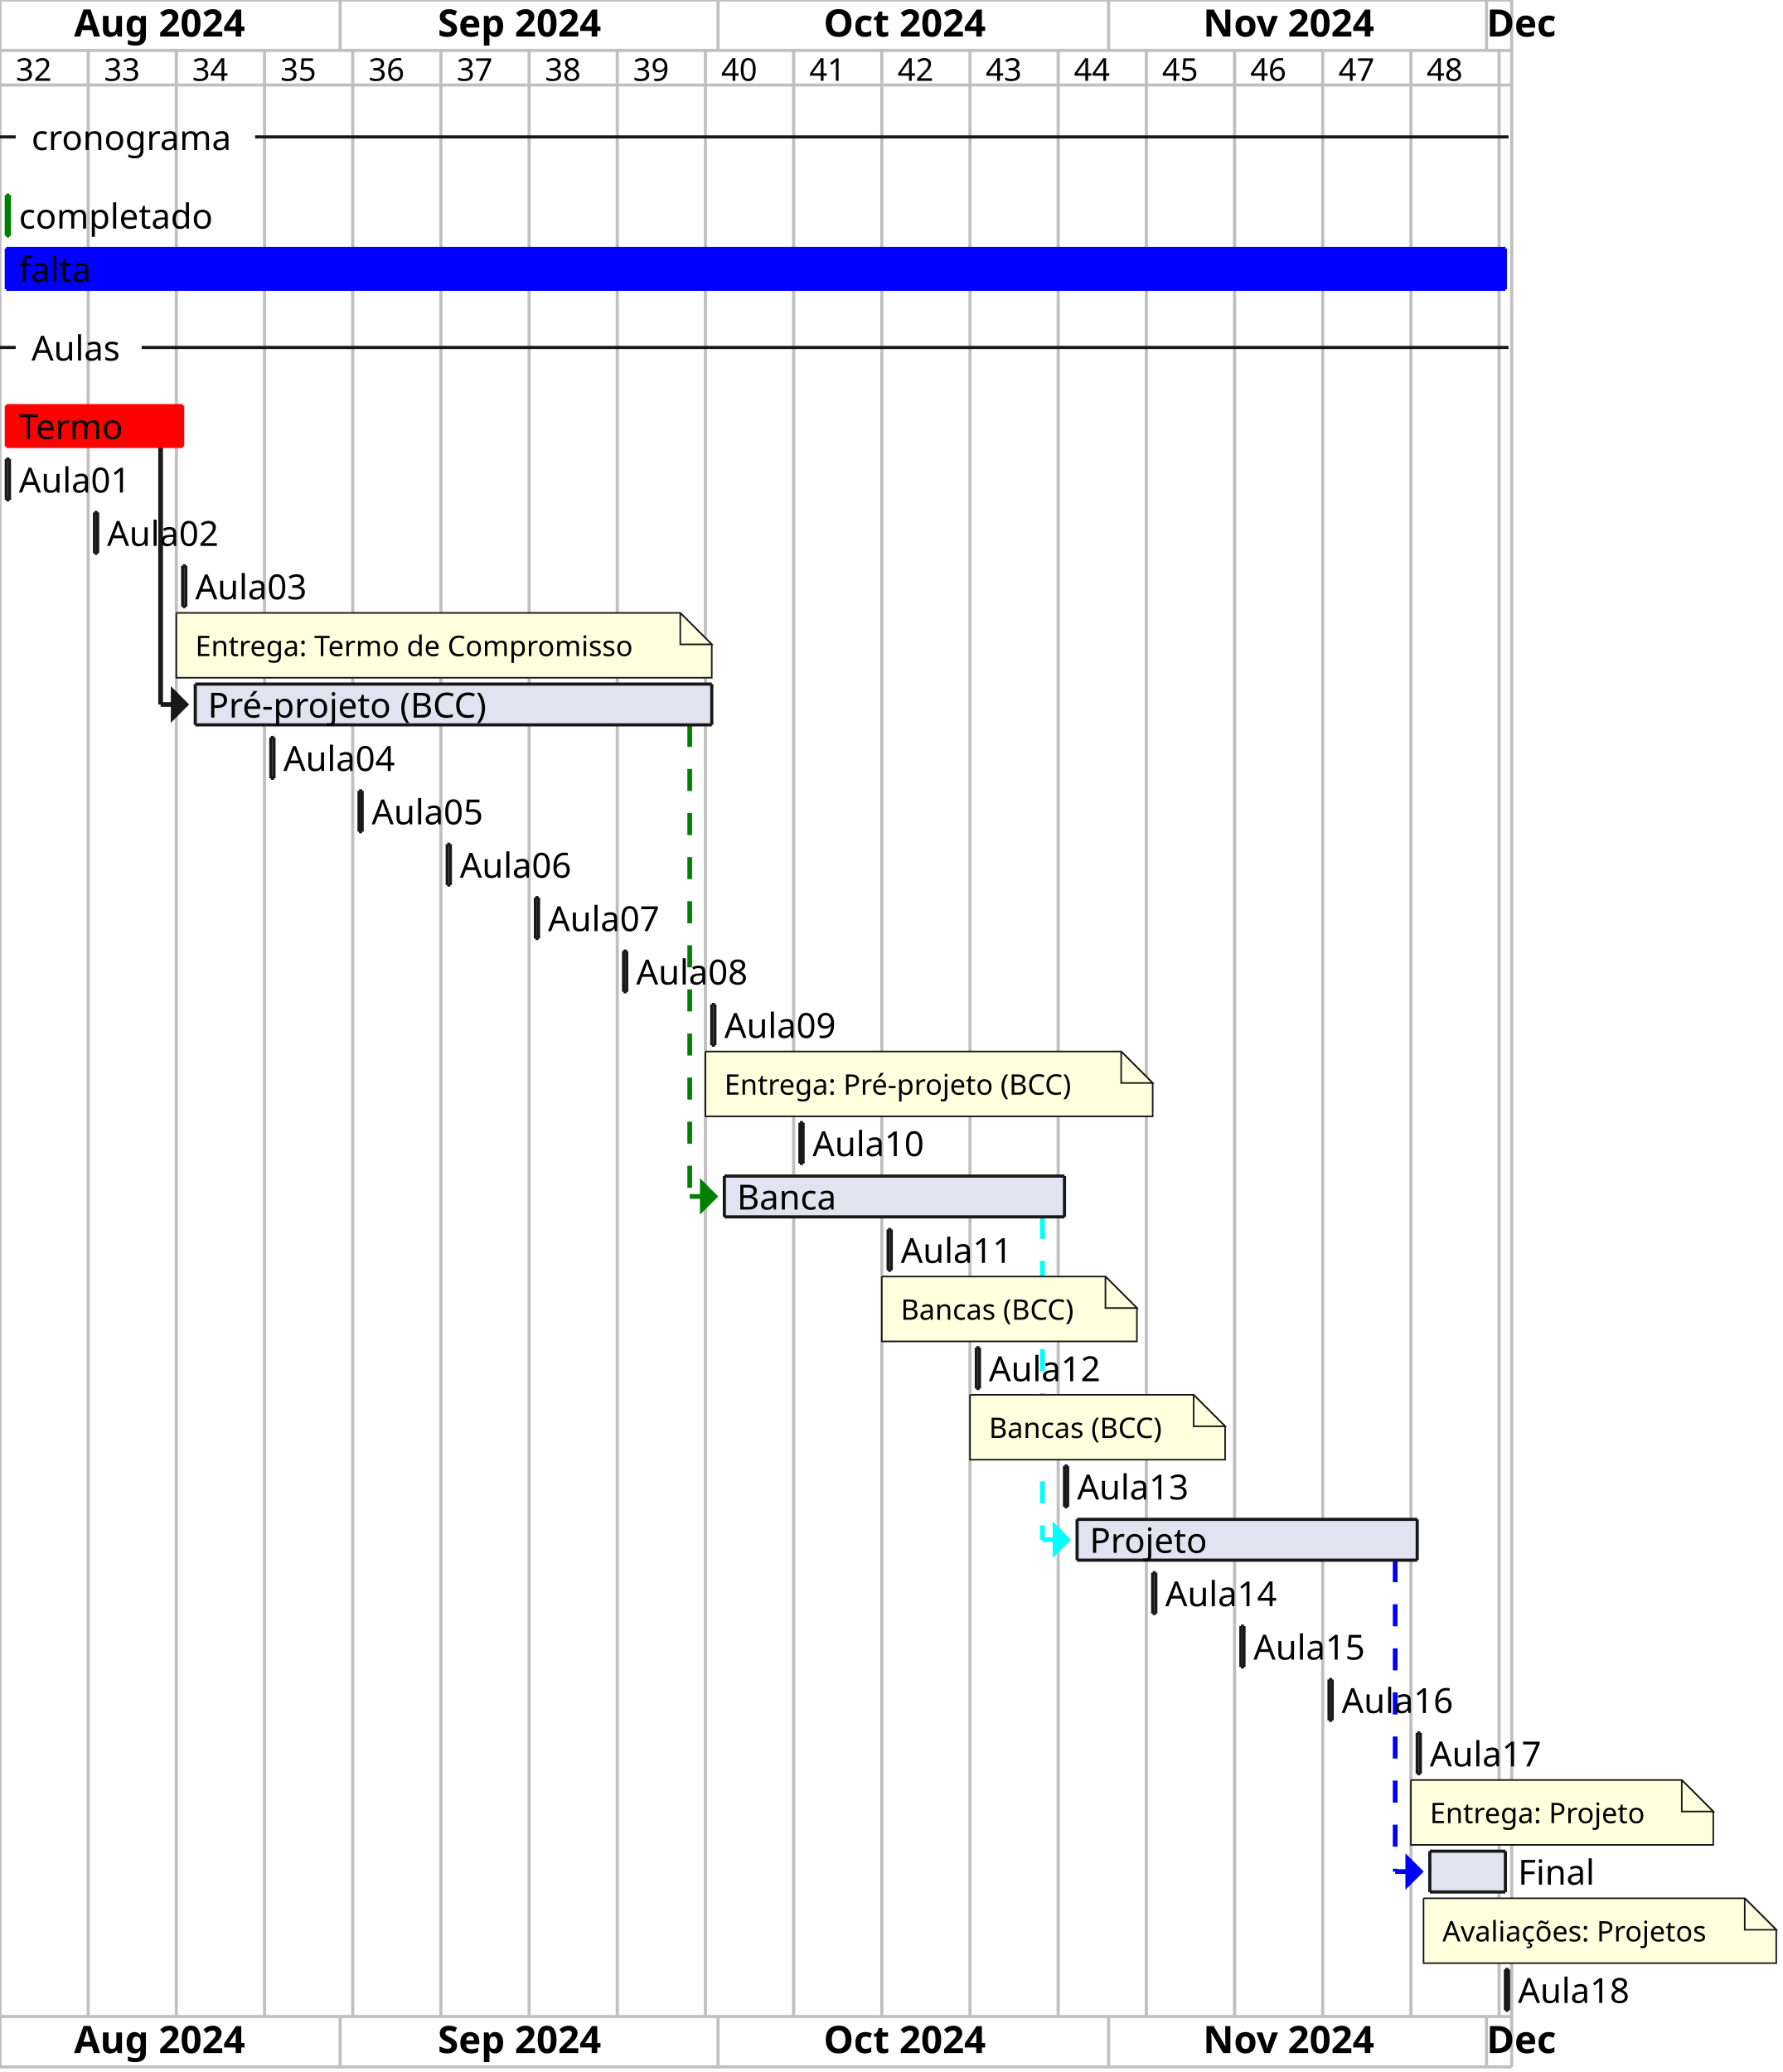
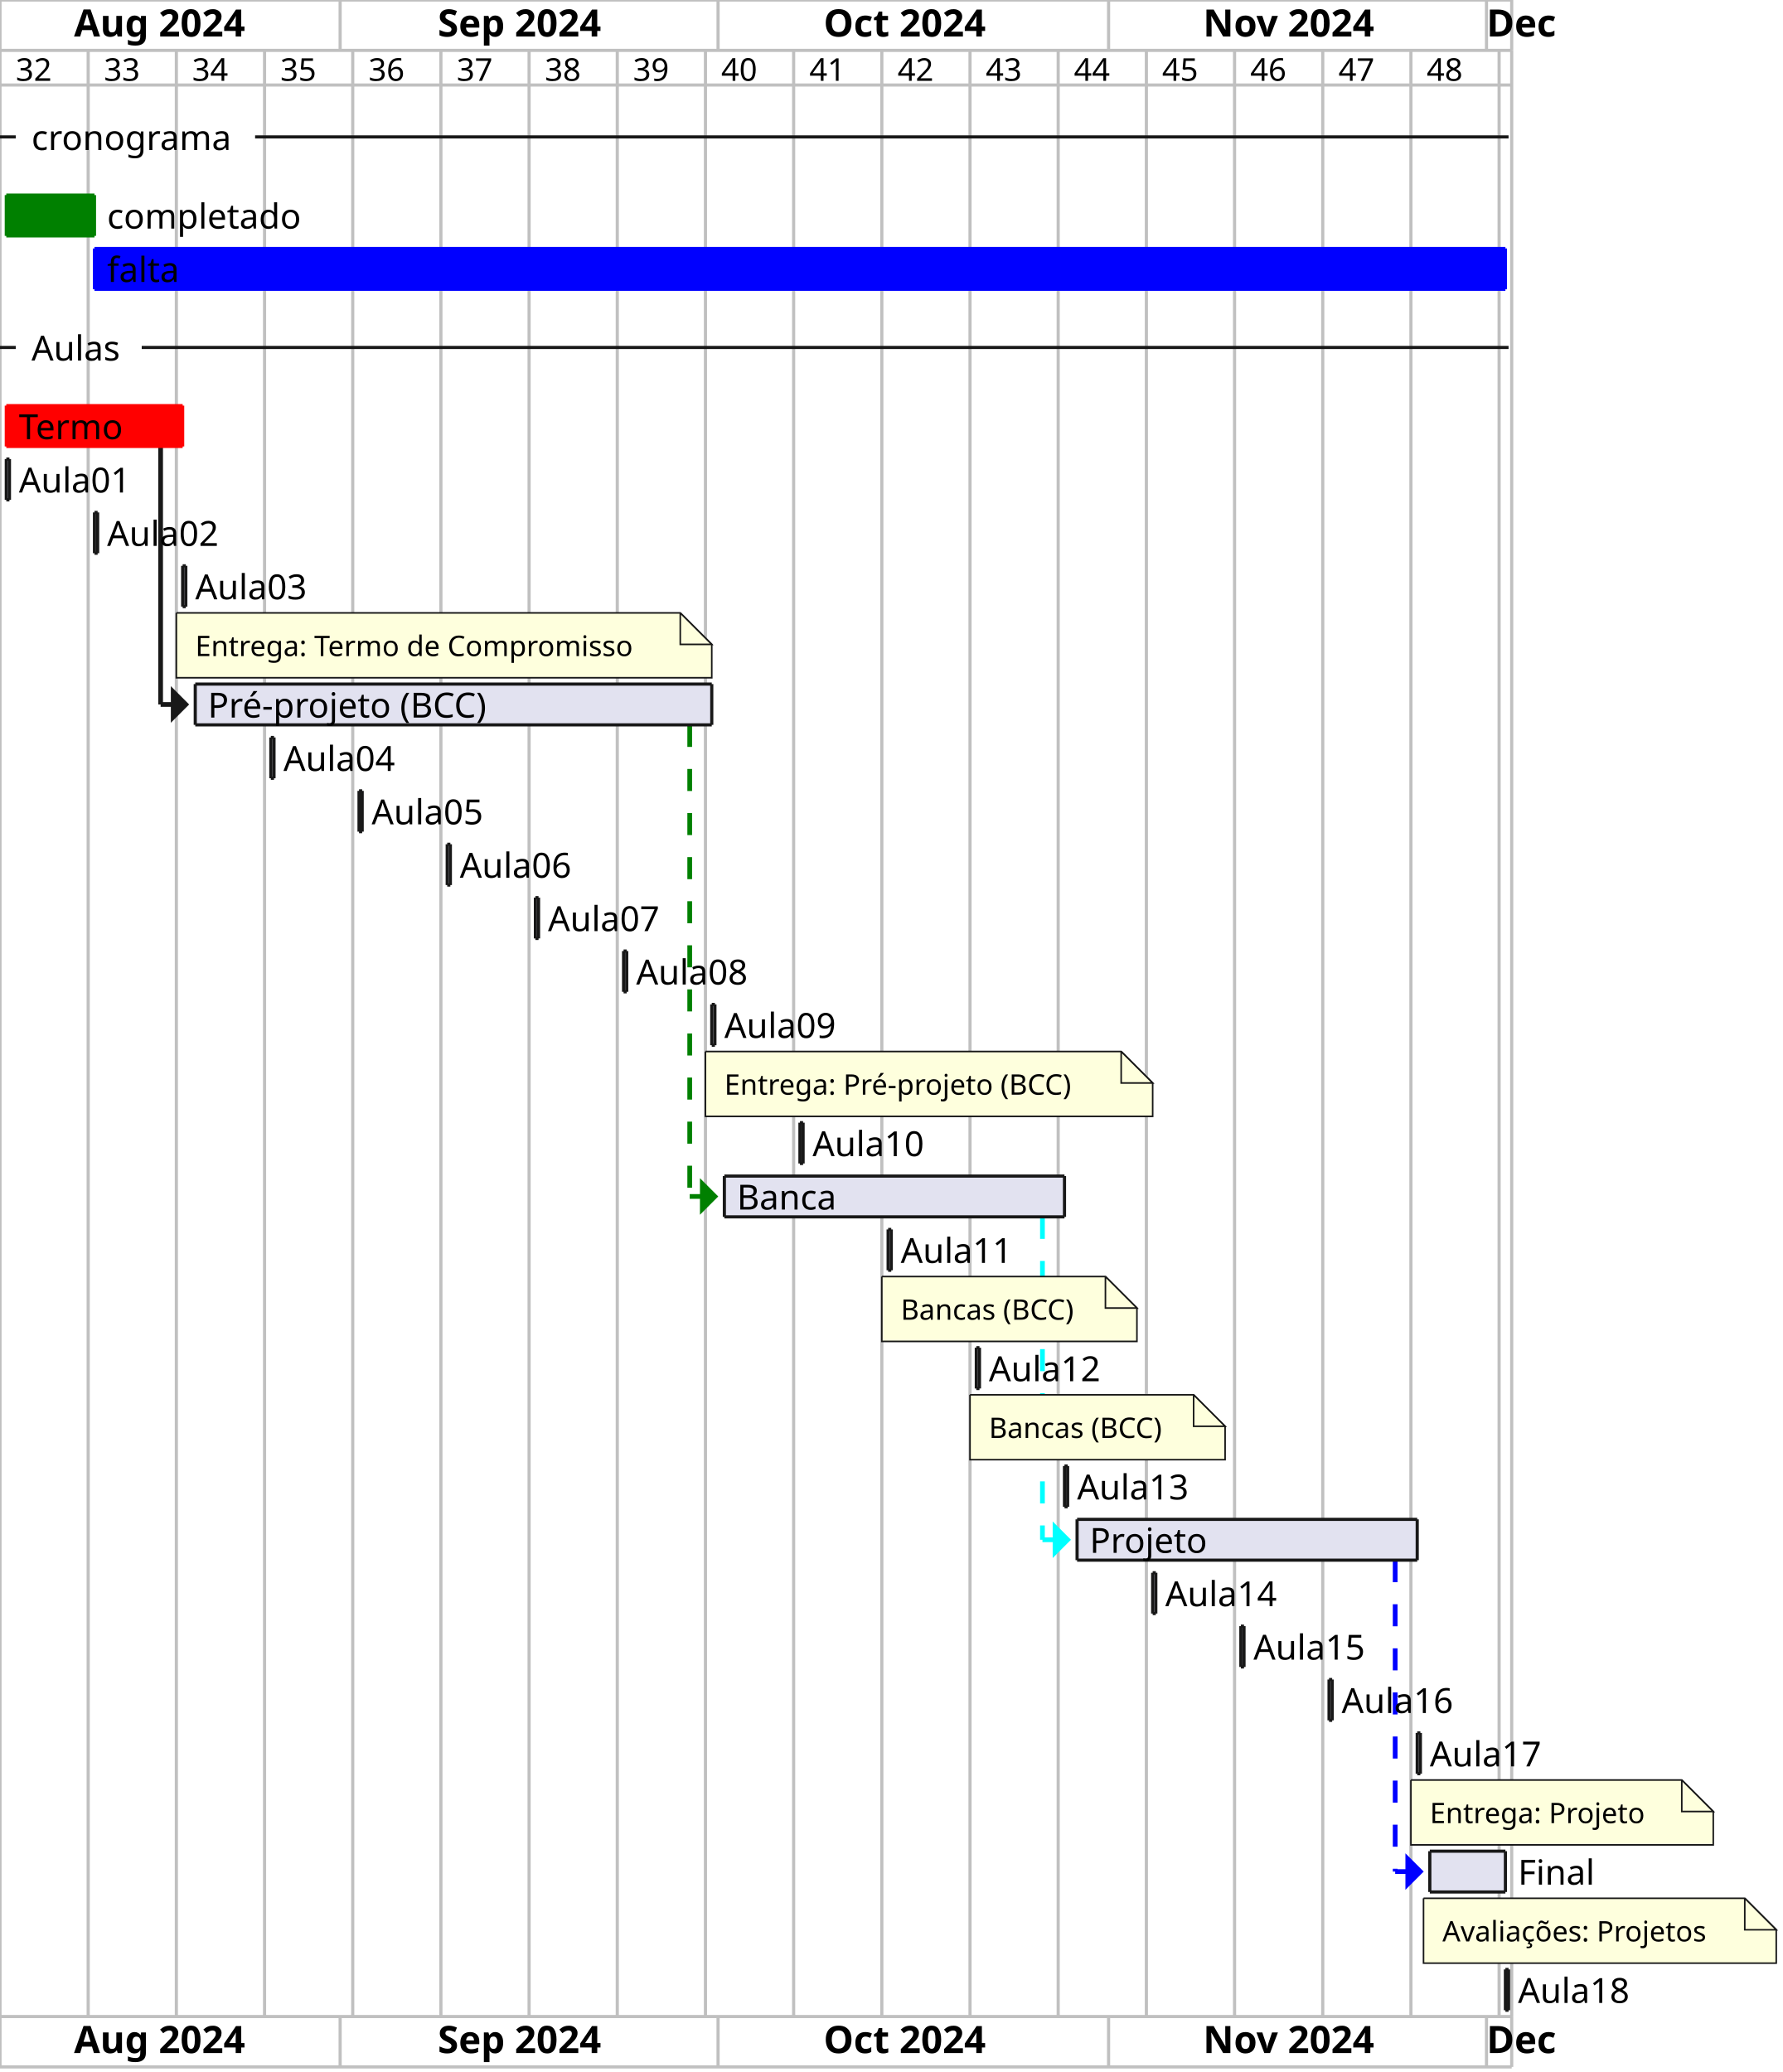
<svg xmlns="http://www.w3.org/2000/svg" contentStyleType="text/css" height="658px" preserveAspectRatio="none" style="width:566px;height:658px;background:#FFFFFF;" version="1.1" viewBox="0 0 566 658" width="566px" zoomAndPan="magnify">
  <defs />
  <g>
    <text fill="#000000" font-family="sans-serif" font-size="10" lengthAdjust="spacing" textLength="12" x="5" y="25.668">32</text>
    <text fill="#000000" font-family="sans-serif" font-size="10" lengthAdjust="spacing" textLength="12" x="33" y="25.668">33</text>
    <text fill="#000000" font-family="sans-serif" font-size="10" lengthAdjust="spacing" textLength="12" x="61" y="25.668">34</text>
    <text fill="#000000" font-family="sans-serif" font-size="10" lengthAdjust="spacing" textLength="12" x="89" y="25.668">35</text>
    <text fill="#000000" font-family="sans-serif" font-size="10" lengthAdjust="spacing" textLength="12" x="117" y="25.668">36</text>
    <text fill="#000000" font-family="sans-serif" font-size="10" lengthAdjust="spacing" textLength="12" x="145" y="25.668">37</text>
    <text fill="#000000" font-family="sans-serif" font-size="10" lengthAdjust="spacing" textLength="12" x="173" y="25.668">38</text>
    <text fill="#000000" font-family="sans-serif" font-size="10" lengthAdjust="spacing" textLength="12" x="201" y="25.668">39</text>
    <text fill="#000000" font-family="sans-serif" font-size="10" lengthAdjust="spacing" textLength="12" x="229" y="25.668">40</text>
    <text fill="#000000" font-family="sans-serif" font-size="10" lengthAdjust="spacing" textLength="12" x="257" y="25.668">41</text>
    <text fill="#000000" font-family="sans-serif" font-size="10" lengthAdjust="spacing" textLength="12" x="285" y="25.668">42</text>
    <text fill="#000000" font-family="sans-serif" font-size="10" lengthAdjust="spacing" textLength="12" x="313" y="25.668">43</text>
    <text fill="#000000" font-family="sans-serif" font-size="10" lengthAdjust="spacing" textLength="12" x="341" y="25.668">44</text>
    <text fill="#000000" font-family="sans-serif" font-size="10" lengthAdjust="spacing" textLength="12" x="369" y="25.668">45</text>
    <text fill="#000000" font-family="sans-serif" font-size="10" lengthAdjust="spacing" textLength="12" x="397" y="25.668">46</text>
    <text fill="#000000" font-family="sans-serif" font-size="10" lengthAdjust="spacing" textLength="12" x="425" y="25.668">47</text>
    <text fill="#000000" font-family="sans-serif" font-size="10" lengthAdjust="spacing" textLength="12" x="453" y="25.668">48</text>
    <line style="stroke:#C0C0C0;stroke-width:1.0;" x1="0" x2="0" y1="16" y2="640.385" />
    <line style="stroke:#C0C0C0;stroke-width:1.0;" x1="28" x2="28" y1="16" y2="640.385" />
    <line style="stroke:#C0C0C0;stroke-width:1.0;" x1="56" x2="56" y1="16" y2="640.385" />
    <line style="stroke:#C0C0C0;stroke-width:1.0;" x1="84" x2="84" y1="16" y2="640.385" />
    <line style="stroke:#C0C0C0;stroke-width:1.0;" x1="112" x2="112" y1="16" y2="640.385" />
    <line style="stroke:#C0C0C0;stroke-width:1.0;" x1="140" x2="140" y1="16" y2="640.385" />
    <line style="stroke:#C0C0C0;stroke-width:1.0;" x1="168" x2="168" y1="16" y2="640.385" />
    <line style="stroke:#C0C0C0;stroke-width:1.0;" x1="196" x2="196" y1="16" y2="640.385" />
    <line style="stroke:#C0C0C0;stroke-width:1.0;" x1="224" x2="224" y1="16" y2="640.385" />
    <line style="stroke:#C0C0C0;stroke-width:1.0;" x1="252" x2="252" y1="16" y2="640.385" />
    <line style="stroke:#C0C0C0;stroke-width:1.0;" x1="280" x2="280" y1="16" y2="640.385" />
    <line style="stroke:#C0C0C0;stroke-width:1.0;" x1="308" x2="308" y1="16" y2="640.385" />
    <line style="stroke:#C0C0C0;stroke-width:1.0;" x1="336" x2="336" y1="16" y2="640.385" />
    <line style="stroke:#C0C0C0;stroke-width:1.0;" x1="364" x2="364" y1="16" y2="640.385" />
    <line style="stroke:#C0C0C0;stroke-width:1.0;" x1="392" x2="392" y1="16" y2="640.385" />
    <line style="stroke:#C0C0C0;stroke-width:1.0;" x1="420" x2="420" y1="16" y2="640.385" />
    <line style="stroke:#C0C0C0;stroke-width:1.0;" x1="448" x2="448" y1="16" y2="640.385" />
    <line style="stroke:#C0C0C0;stroke-width:1.0;" x1="476" x2="476" y1="16" y2="640.385" />
    <line style="stroke:#C0C0C0;stroke-width:1.0;" x1="480" x2="480" y1="16" y2="640.385" />
    <line style="stroke:#C0C0C0;stroke-width:1.0;" x1="0" x2="0" y1="0" y2="16" />
    <line style="stroke:#C0C0C0;stroke-width:1.0;" x1="108" x2="108" y1="0" y2="16" />
    <text fill="#000000" font-family="sans-serif" font-size="12" font-weight="bold" lengthAdjust="spacing" textLength="61" x="23.5" y="11.602">Aug 2024</text>
    <line style="stroke:#C0C0C0;stroke-width:1.0;" x1="228" x2="228" y1="0" y2="16" />
    <text fill="#000000" font-family="sans-serif" font-size="12" font-weight="bold" lengthAdjust="spacing" textLength="58" x="139" y="11.602">Sep 2024</text>
    <line style="stroke:#C0C0C0;stroke-width:1.0;" x1="352" x2="352" y1="0" y2="16" />
    <text fill="#000000" font-family="sans-serif" font-size="12" font-weight="bold" lengthAdjust="spacing" textLength="57" x="261.5" y="11.602">Oct 2024</text>
    <line style="stroke:#C0C0C0;stroke-width:1.0;" x1="472" x2="472" y1="0" y2="16" />
    <text fill="#000000" font-family="sans-serif" font-size="12" font-weight="bold" lengthAdjust="spacing" textLength="60" x="382" y="11.602">Nov 2024</text>
    <line style="stroke:#C0C0C0;stroke-width:1.0;" x1="480" x2="480" y1="0" y2="16" />
    <text fill="#000000" font-family="sans-serif" font-size="12" font-weight="bold" lengthAdjust="spacing" textLength="23" x="472" y="11.602">Dec</text>
    <line style="stroke:#C0C0C0;stroke-width:1.0;" x1="0" x2="480" y1="0" y2="0" />
    <line style="stroke:#C0C0C0;stroke-width:1.0;" x1="0" x2="480" y1="16" y2="16" />
    <line style="stroke:#C0C0C0;stroke-width:1.0;" x1="0" x2="480" y1="27" y2="27" />
    <line style="stroke:#181818;stroke-width:1.5;" x1="51" x2="51" y1="141.775" y2="223.718" />
    <line style="stroke:#181818;stroke-width:1.5;" x1="51" x2="59" y1="223.718" y2="223.718" />
    <polygon fill="#181818" points="55,219.718,55,223.718,55,227.718,59,223.718" style="stroke:#181818;stroke-width:1.5;" />
    <line style="stroke:#008000;stroke-width:1.5;stroke-dasharray:7.0,7.0;" x1="219" x2="219" y1="230.195" y2="379.958" />
    <line style="stroke:#008000;stroke-width:1.5;stroke-dasharray:7.0,7.0;" x1="219" x2="227" y1="379.958" y2="379.958" />
    <polygon fill="#008000" points="223,375.958,223,379.958,223,383.958,227,379.958" style="stroke:#008000;stroke-width:1.5;" />
    <line style="stroke:#00FFFF;stroke-width:1.5;stroke-dasharray:7.0,7.0;" x1="331" x2="331" y1="386.435" y2="488.978" />
    <line style="stroke:#00FFFF;stroke-width:1.5;stroke-dasharray:7.0,7.0;" x1="331" x2="339" y1="488.978" y2="488.978" />
    <polygon fill="#00FFFF" points="335,484.978,335,488.978,335,492.978,339,488.978" style="stroke:#00FFFF;stroke-width:1.5;" />
    <line style="stroke:#0000FF;stroke-width:1.5;stroke-dasharray:7.0,7.0;" x1="443" x2="443" y1="495.455" y2="594.352" />
    <line style="stroke:#0000FF;stroke-width:1.5;stroke-dasharray:7.0,7.0;" x1="443" x2="451" y1="594.352" y2="594.352" />
    <polygon fill="#0000FF" points="447,590.352,447,594.352,447,598.352,451,594.352" style="stroke:#0000FF;stroke-width:1.5;" />
    <line style="stroke:#181818;stroke-width:1.0;" x1="0" x2="5" y1="43.477" y2="43.477" />
    <line style="stroke:#181818;stroke-width:1.0;" x1="81" x2="479" y1="43.477" y2="43.477" />
-     <rect fill="#008000" height="12.955" style="stroke:none;stroke-width:1.0;" width="1" x="2" y="61.955" />
-     <line style="stroke:#008000;stroke-width:1.0;" x1="2" x2="3" y1="61.955" y2="61.955" />
-     <line style="stroke:#008000;stroke-width:1.0;" x1="2" x2="3" y1="74.91" y2="74.91" />
+     <rect fill="#008000" height="12.955" style="stroke:none;stroke-width:1.0;" width="28" x="2" y="61.955" />
+     <line style="stroke:#008000;stroke-width:1.0;" x1="2" x2="30" y1="61.955" y2="61.955" />
+     <line style="stroke:#008000;stroke-width:1.0;" x1="2" x2="30" y1="74.91" y2="74.91" />
    <line style="stroke:#008000;stroke-width:1.0;" x1="2" x2="2" y1="61.955" y2="74.91" />
-     <line style="stroke:#008000;stroke-width:1.0;" x1="3" x2="3" y1="61.955" y2="74.91" />
-     <rect fill="#0000FF" height="12.955" style="stroke:none;stroke-width:1.0;" width="476" x="2" y="78.91" />
-     <line style="stroke:#0000FF;stroke-width:1.0;" x1="2" x2="478" y1="78.91" y2="78.91" />
-     <line style="stroke:#0000FF;stroke-width:1.0;" x1="2" x2="478" y1="91.865" y2="91.865" />
-     <line style="stroke:#0000FF;stroke-width:1.0;" x1="2" x2="2" y1="78.91" y2="91.865" />
+     <line style="stroke:#008000;stroke-width:1.0;" x1="30" x2="30" y1="61.955" y2="74.91" />
+     <rect fill="#0000FF" height="12.955" style="stroke:none;stroke-width:1.0;" width="448" x="30" y="78.91" />
+     <line style="stroke:#0000FF;stroke-width:1.0;" x1="30" x2="478" y1="78.91" y2="78.91" />
+     <line style="stroke:#0000FF;stroke-width:1.0;" x1="30" x2="478" y1="91.865" y2="91.865" />
+     <line style="stroke:#0000FF;stroke-width:1.0;" x1="30" x2="30" y1="78.91" y2="91.865" />
    <line style="stroke:#0000FF;stroke-width:1.0;" x1="478" x2="478" y1="78.91" y2="91.865" />
    <line style="stroke:#181818;stroke-width:1.0;" x1="0" x2="5" y1="110.343" y2="110.343" />
    <line style="stroke:#181818;stroke-width:1.0;" x1="45" x2="479" y1="110.343" y2="110.343" />
    <rect fill="#FF0000" height="12.955" style="stroke:none;stroke-width:1.0;" width="56" x="2" y="128.82" />
    <line style="stroke:#FF0000;stroke-width:1.0;" x1="2" x2="58" y1="128.82" y2="128.82" />
    <line style="stroke:#FF0000;stroke-width:1.0;" x1="2" x2="58" y1="141.775" y2="141.775" />
    <line style="stroke:#FF0000;stroke-width:1.0;" x1="2" x2="2" y1="128.82" y2="141.775" />
    <line style="stroke:#FF0000;stroke-width:1.0;" x1="58" x2="58" y1="128.82" y2="141.775" />
    <rect fill="#E2E2F0" height="12.955" style="stroke:none;stroke-width:1.0;" width="1" x="2" y="145.775" />
    <line style="stroke:#181818;stroke-width:1.0;" x1="2" x2="3" y1="145.775" y2="145.775" />
    <line style="stroke:#181818;stroke-width:1.0;" x1="2" x2="3" y1="158.731" y2="158.731" />
    <line style="stroke:#181818;stroke-width:1.0;" x1="2" x2="2" y1="145.775" y2="158.731" />
    <line style="stroke:#181818;stroke-width:1.0;" x1="3" x2="3" y1="145.775" y2="158.731" />
    <rect fill="#E2E2F0" height="12.955" style="stroke:none;stroke-width:1.0;" width="1" x="30" y="162.731" />
    <line style="stroke:#181818;stroke-width:1.0;" x1="30" x2="31" y1="162.731" y2="162.731" />
    <line style="stroke:#181818;stroke-width:1.0;" x1="30" x2="31" y1="175.685" y2="175.685" />
    <line style="stroke:#181818;stroke-width:1.0;" x1="30" x2="30" y1="162.731" y2="175.685" />
    <line style="stroke:#181818;stroke-width:1.0;" x1="31" x2="31" y1="162.731" y2="175.685" />
    <path d="M56,194.641 L56,215.24 L226,215.24 L226,204.641 L216,194.641 L56,194.641 " fill="#FEFFDD" style="stroke:#181818;stroke-width:0.5;" />
    <path d="M216,194.641 L216,204.641 L226,204.641 L216,194.641 " fill="#FEFFDD" style="stroke:#181818;stroke-width:0.5;" />
    <text fill="#000000" font-family="sans-serif" font-size="9" lengthAdjust="spacing" textLength="149" x="62" y="208.342">Entrega: Termo de Compromisso</text>
    <rect fill="#E2E2F0" height="12.955" style="stroke:none;stroke-width:1.0;" width="1" x="58" y="179.685" />
    <line style="stroke:#181818;stroke-width:1.0;" x1="58" x2="59" y1="179.685" y2="179.685" />
    <line style="stroke:#181818;stroke-width:1.0;" x1="58" x2="59" y1="192.641" y2="192.641" />
    <line style="stroke:#181818;stroke-width:1.0;" x1="58" x2="58" y1="179.685" y2="192.641" />
    <line style="stroke:#181818;stroke-width:1.0;" x1="59" x2="59" y1="179.685" y2="192.641" />
    <rect fill="#E2E2F0" height="12.955" style="stroke:none;stroke-width:1.0;" width="164" x="62" y="217.24" />
    <line style="stroke:#181818;stroke-width:1.0;" x1="62" x2="226" y1="217.24" y2="217.24" />
    <line style="stroke:#181818;stroke-width:1.0;" x1="62" x2="226" y1="230.195" y2="230.195" />
    <line style="stroke:#181818;stroke-width:1.0;" x1="62" x2="62" y1="217.24" y2="230.195" />
    <line style="stroke:#181818;stroke-width:1.0;" x1="226" x2="226" y1="217.24" y2="230.195" />
    <rect fill="#E2E2F0" height="12.955" style="stroke:none;stroke-width:1.0;" width="1" x="86" y="234.195" />
    <line style="stroke:#181818;stroke-width:1.0;" x1="86" x2="87" y1="234.195" y2="234.195" />
    <line style="stroke:#181818;stroke-width:1.0;" x1="86" x2="87" y1="247.15" y2="247.15" />
    <line style="stroke:#181818;stroke-width:1.0;" x1="86" x2="86" y1="234.195" y2="247.15" />
    <line style="stroke:#181818;stroke-width:1.0;" x1="87" x2="87" y1="234.195" y2="247.15" />
    <rect fill="#E2E2F0" height="12.955" style="stroke:none;stroke-width:1.0;" width="1" x="114" y="251.15" />
    <line style="stroke:#181818;stroke-width:1.0;" x1="114" x2="115" y1="251.15" y2="251.15" />
    <line style="stroke:#181818;stroke-width:1.0;" x1="114" x2="115" y1="264.106" y2="264.106" />
    <line style="stroke:#181818;stroke-width:1.0;" x1="114" x2="114" y1="251.15" y2="264.106" />
    <line style="stroke:#181818;stroke-width:1.0;" x1="115" x2="115" y1="251.15" y2="264.106" />
    <rect fill="#E2E2F0" height="12.955" style="stroke:none;stroke-width:1.0;" width="1" x="142" y="268.106" />
    <line style="stroke:#181818;stroke-width:1.0;" x1="142" x2="143" y1="268.106" y2="268.106" />
    <line style="stroke:#181818;stroke-width:1.0;" x1="142" x2="143" y1="281.06" y2="281.06" />
    <line style="stroke:#181818;stroke-width:1.0;" x1="142" x2="142" y1="268.106" y2="281.06" />
    <line style="stroke:#181818;stroke-width:1.0;" x1="143" x2="143" y1="268.106" y2="281.06" />
    <rect fill="#E2E2F0" height="12.955" style="stroke:none;stroke-width:1.0;" width="1" x="170" y="285.06" />
    <line style="stroke:#181818;stroke-width:1.0;" x1="170" x2="171" y1="285.06" y2="285.06" />
    <line style="stroke:#181818;stroke-width:1.0;" x1="170" x2="171" y1="298.016" y2="298.016" />
    <line style="stroke:#181818;stroke-width:1.0;" x1="170" x2="170" y1="285.06" y2="298.016" />
    <line style="stroke:#181818;stroke-width:1.0;" x1="171" x2="171" y1="285.06" y2="298.016" />
    <rect fill="#E2E2F0" height="12.955" style="stroke:none;stroke-width:1.0;" width="1" x="198" y="302.016" />
    <line style="stroke:#181818;stroke-width:1.0;" x1="198" x2="199" y1="302.016" y2="302.016" />
    <line style="stroke:#181818;stroke-width:1.0;" x1="198" x2="199" y1="314.971" y2="314.971" />
    <line style="stroke:#181818;stroke-width:1.0;" x1="198" x2="198" y1="302.016" y2="314.971" />
    <line style="stroke:#181818;stroke-width:1.0;" x1="199" x2="199" y1="302.016" y2="314.971" />
    <path d="M224,333.926 L224,354.525 L366,354.525 L366,343.926 L356,333.926 L224,333.926 " fill="#FEFFDD" style="stroke:#181818;stroke-width:0.5;" />
    <path d="M356,333.926 L356,343.926 L366,343.926 L356,333.926 " fill="#FEFFDD" style="stroke:#181818;stroke-width:0.5;" />
    <text fill="#000000" font-family="sans-serif" font-size="9" lengthAdjust="spacing" textLength="118" x="230" y="347.627">Entrega: Pré-projeto (BCC)</text>
    <rect fill="#E2E2F0" height="12.955" style="stroke:none;stroke-width:1.0;" width="1" x="226" y="318.971" />
    <line style="stroke:#181818;stroke-width:1.0;" x1="226" x2="227" y1="318.971" y2="318.971" />
    <line style="stroke:#181818;stroke-width:1.0;" x1="226" x2="227" y1="331.926" y2="331.926" />
    <line style="stroke:#181818;stroke-width:1.0;" x1="226" x2="226" y1="318.971" y2="331.926" />
    <line style="stroke:#181818;stroke-width:1.0;" x1="227" x2="227" y1="318.971" y2="331.926" />
    <rect fill="#E2E2F0" height="12.955" style="stroke:none;stroke-width:1.0;" width="1" x="254" y="356.525" />
    <line style="stroke:#181818;stroke-width:1.0;" x1="254" x2="255" y1="356.525" y2="356.525" />
    <line style="stroke:#181818;stroke-width:1.0;" x1="254" x2="255" y1="369.481" y2="369.481" />
    <line style="stroke:#181818;stroke-width:1.0;" x1="254" x2="254" y1="356.525" y2="369.481" />
    <line style="stroke:#181818;stroke-width:1.0;" x1="255" x2="255" y1="356.525" y2="369.481" />
    <rect fill="#E2E2F0" height="12.955" style="stroke:none;stroke-width:1.0;" width="108" x="230" y="373.481" />
    <line style="stroke:#181818;stroke-width:1.0;" x1="230" x2="338" y1="373.481" y2="373.481" />
    <line style="stroke:#181818;stroke-width:1.0;" x1="230" x2="338" y1="386.435" y2="386.435" />
    <line style="stroke:#181818;stroke-width:1.0;" x1="230" x2="230" y1="373.481" y2="386.435" />
    <line style="stroke:#181818;stroke-width:1.0;" x1="338" x2="338" y1="373.481" y2="386.435" />
    <path d="M280,405.391 L280,425.99 L361,425.99 L361,415.391 L351,405.391 L280,405.391 " fill="#FEFFDD" style="stroke:#181818;stroke-width:0.5;" />
    <path d="M351,405.391 L351,415.391 L361,415.391 L351,405.391 " fill="#FEFFDD" style="stroke:#181818;stroke-width:0.5;" />
    <text fill="#000000" font-family="sans-serif" font-size="9" lengthAdjust="spacing" textLength="57" x="286" y="419.092">Bancas (BCC)</text>
    <rect fill="#E2E2F0" height="12.955" style="stroke:none;stroke-width:1.0;" width="1" x="282" y="390.435" />
    <line style="stroke:#181818;stroke-width:1.0;" x1="282" x2="283" y1="390.435" y2="390.435" />
    <line style="stroke:#181818;stroke-width:1.0;" x1="282" x2="283" y1="403.391" y2="403.391" />
    <line style="stroke:#181818;stroke-width:1.0;" x1="282" x2="282" y1="390.435" y2="403.391" />
    <line style="stroke:#181818;stroke-width:1.0;" x1="283" x2="283" y1="390.435" y2="403.391" />
    <path d="M308,442.945 L308,463.545 L389,463.545 L389,452.945 L379,442.945 L308,442.945 " fill="#FEFFDD" style="stroke:#181818;stroke-width:0.5;" />
    <path d="M379,442.945 L379,452.945 L389,452.945 L379,442.945 " fill="#FEFFDD" style="stroke:#181818;stroke-width:0.5;" />
    <text fill="#000000" font-family="sans-serif" font-size="9" lengthAdjust="spacing" textLength="57" x="314" y="456.647">Bancas (BCC)</text>
    <rect fill="#E2E2F0" height="12.955" style="stroke:none;stroke-width:1.0;" width="1" x="310" y="427.99" />
    <line style="stroke:#181818;stroke-width:1.0;" x1="310" x2="311" y1="427.99" y2="427.99" />
    <line style="stroke:#181818;stroke-width:1.0;" x1="310" x2="311" y1="440.945" y2="440.945" />
    <line style="stroke:#181818;stroke-width:1.0;" x1="310" x2="310" y1="427.99" y2="440.945" />
    <line style="stroke:#181818;stroke-width:1.0;" x1="311" x2="311" y1="427.99" y2="440.945" />
    <rect fill="#E2E2F0" height="12.955" style="stroke:none;stroke-width:1.0;" width="1" x="338" y="465.545" />
    <line style="stroke:#181818;stroke-width:1.0;" x1="338" x2="339" y1="465.545" y2="465.545" />
    <line style="stroke:#181818;stroke-width:1.0;" x1="338" x2="339" y1="478.5" y2="478.5" />
    <line style="stroke:#181818;stroke-width:1.0;" x1="338" x2="338" y1="465.545" y2="478.5" />
    <line style="stroke:#181818;stroke-width:1.0;" x1="339" x2="339" y1="465.545" y2="478.5" />
    <rect fill="#E2E2F0" height="12.955" style="stroke:none;stroke-width:1.0;" width="108" x="342" y="482.5" />
    <line style="stroke:#181818;stroke-width:1.0;" x1="342" x2="450" y1="482.5" y2="482.5" />
    <line style="stroke:#181818;stroke-width:1.0;" x1="342" x2="450" y1="495.455" y2="495.455" />
    <line style="stroke:#181818;stroke-width:1.0;" x1="342" x2="342" y1="482.5" y2="495.455" />
    <line style="stroke:#181818;stroke-width:1.0;" x1="450" x2="450" y1="482.5" y2="495.455" />
    <rect fill="#E2E2F0" height="12.955" style="stroke:none;stroke-width:1.0;" width="1" x="366" y="499.455" />
    <line style="stroke:#181818;stroke-width:1.0;" x1="366" x2="367" y1="499.455" y2="499.455" />
    <line style="stroke:#181818;stroke-width:1.0;" x1="366" x2="367" y1="512.41" y2="512.41" />
    <line style="stroke:#181818;stroke-width:1.0;" x1="366" x2="366" y1="499.455" y2="512.41" />
    <line style="stroke:#181818;stroke-width:1.0;" x1="367" x2="367" y1="499.455" y2="512.41" />
    <rect fill="#E2E2F0" height="12.955" style="stroke:none;stroke-width:1.0;" width="1" x="394" y="516.41" />
    <line style="stroke:#181818;stroke-width:1.0;" x1="394" x2="395" y1="516.41" y2="516.41" />
    <line style="stroke:#181818;stroke-width:1.0;" x1="394" x2="395" y1="529.365" y2="529.365" />
    <line style="stroke:#181818;stroke-width:1.0;" x1="394" x2="394" y1="516.41" y2="529.365" />
    <line style="stroke:#181818;stroke-width:1.0;" x1="395" x2="395" y1="516.41" y2="529.365" />
    <rect fill="#E2E2F0" height="12.955" style="stroke:none;stroke-width:1.0;" width="1" x="422" y="533.365" />
    <line style="stroke:#181818;stroke-width:1.0;" x1="422" x2="423" y1="533.365" y2="533.365" />
    <line style="stroke:#181818;stroke-width:1.0;" x1="422" x2="423" y1="546.32" y2="546.32" />
    <line style="stroke:#181818;stroke-width:1.0;" x1="422" x2="422" y1="533.365" y2="546.32" />
    <line style="stroke:#181818;stroke-width:1.0;" x1="423" x2="423" y1="533.365" y2="546.32" />
    <path d="M448,565.275 L448,585.875 L544,585.875 L544,575.275 L534,565.275 L448,565.275 " fill="#FEFFDD" style="stroke:#181818;stroke-width:0.5;" />
    <path d="M534,565.275 L534,575.275 L544,575.275 L534,565.275 " fill="#FEFFDD" style="stroke:#181818;stroke-width:0.5;" />
    <text fill="#000000" font-family="sans-serif" font-size="9" lengthAdjust="spacing" textLength="72" x="454" y="578.977">Entrega: Projeto</text>
    <rect fill="#E2E2F0" height="12.955" style="stroke:none;stroke-width:1.0;" width="1" x="450" y="550.32" />
    <line style="stroke:#181818;stroke-width:1.0;" x1="450" x2="451" y1="550.32" y2="550.32" />
    <line style="stroke:#181818;stroke-width:1.0;" x1="450" x2="451" y1="563.275" y2="563.275" />
    <line style="stroke:#181818;stroke-width:1.0;" x1="450" x2="450" y1="550.32" y2="563.275" />
    <line style="stroke:#181818;stroke-width:1.0;" x1="451" x2="451" y1="550.32" y2="563.275" />
    <path d="M452,602.83 L452,623.43 L564,623.43 L564,612.83 L554,602.83 L452,602.83 " fill="#FEFFDD" style="stroke:#181818;stroke-width:0.5;" />
    <path d="M554,602.83 L554,612.83 L564,612.83 L554,602.83 " fill="#FEFFDD" style="stroke:#181818;stroke-width:0.5;" />
    <text fill="#000000" font-family="sans-serif" font-size="9" lengthAdjust="spacing" textLength="91" x="458" y="616.531">Avaliações: Projetos</text>
    <rect fill="#E2E2F0" height="12.955" style="stroke:none;stroke-width:1.0;" width="24" x="454" y="587.875" />
    <line style="stroke:#181818;stroke-width:1.0;" x1="454" x2="478" y1="587.875" y2="587.875" />
    <line style="stroke:#181818;stroke-width:1.0;" x1="454" x2="478" y1="600.83" y2="600.83" />
    <line style="stroke:#181818;stroke-width:1.0;" x1="454" x2="454" y1="587.875" y2="600.83" />
    <line style="stroke:#181818;stroke-width:1.0;" x1="478" x2="478" y1="587.875" y2="600.83" />
    <rect fill="#E2E2F0" height="12.955" style="stroke:none;stroke-width:1.0;" width="1" x="478" y="625.43" />
    <line style="stroke:#181818;stroke-width:1.0;" x1="478" x2="479" y1="625.43" y2="625.43" />
    <line style="stroke:#181818;stroke-width:1.0;" x1="478" x2="479" y1="638.385" y2="638.385" />
    <line style="stroke:#181818;stroke-width:1.0;" x1="478" x2="478" y1="625.43" y2="638.385" />
    <line style="stroke:#181818;stroke-width:1.0;" x1="479" x2="479" y1="625.43" y2="638.385" />
    <text fill="#000000" font-family="sans-serif" font-size="11" lengthAdjust="spacing" textLength="66" x="10" y="47.635">cronograma</text>
-     <text fill="#000000" font-family="sans-serif" font-size="11" lengthAdjust="spacing" textLength="63" x="6" y="72.59">completado</text>
-     <text fill="#000000" font-family="sans-serif" font-size="11" lengthAdjust="spacing" textLength="23" x="6" y="89.545">falta</text>
+     <text fill="#000000" font-family="sans-serif" font-size="11" lengthAdjust="spacing" textLength="63" x="34" y="72.59">completado</text>
+     <text fill="#000000" font-family="sans-serif" font-size="11" lengthAdjust="spacing" textLength="23" x="34" y="89.545">falta</text>
    <text fill="#000000" font-family="sans-serif" font-size="11" lengthAdjust="spacing" textLength="30" x="10" y="114.5">Aulas</text>
    <text fill="#000000" font-family="sans-serif" font-size="11" lengthAdjust="spacing" textLength="35" x="6" y="139.455">Termo</text>
    <text fill="#000000" font-family="sans-serif" font-size="11" lengthAdjust="spacing" textLength="38" x="6" y="156.41">Aula01</text>
    <text fill="#000000" font-family="sans-serif" font-size="11" lengthAdjust="spacing" textLength="38" x="34" y="173.365">Aula02</text>
    <text fill="#000000" font-family="sans-serif" font-size="11" lengthAdjust="spacing" textLength="38" x="62" y="190.32">Aula03</text>
    <text fill="#000000" font-family="sans-serif" font-size="11" lengthAdjust="spacing" textLength="95" x="66" y="227.875">Pré-projeto (BCC)</text>
    <text fill="#000000" font-family="sans-serif" font-size="11" lengthAdjust="spacing" textLength="38" x="90" y="244.83">Aula04</text>
    <text fill="#000000" font-family="sans-serif" font-size="11" lengthAdjust="spacing" textLength="38" x="118" y="261.785">Aula05</text>
    <text fill="#000000" font-family="sans-serif" font-size="11" lengthAdjust="spacing" textLength="38" x="146" y="278.74">Aula06</text>
    <text fill="#000000" font-family="sans-serif" font-size="11" lengthAdjust="spacing" textLength="38" x="174" y="295.695">Aula07</text>
    <text fill="#000000" font-family="sans-serif" font-size="11" lengthAdjust="spacing" textLength="38" x="202" y="312.65">Aula08</text>
    <text fill="#000000" font-family="sans-serif" font-size="11" lengthAdjust="spacing" textLength="38" x="230" y="329.606">Aula09</text>
    <text fill="#000000" font-family="sans-serif" font-size="11" lengthAdjust="spacing" textLength="38" x="258" y="367.16">Aula10</text>
    <text fill="#000000" font-family="sans-serif" font-size="11" lengthAdjust="spacing" textLength="31" x="234" y="384.115">Banca</text>
    <text fill="#000000" font-family="sans-serif" font-size="11" lengthAdjust="spacing" textLength="38" x="286" y="401.07">Aula11</text>
    <text fill="#000000" font-family="sans-serif" font-size="11" lengthAdjust="spacing" textLength="38" x="314" y="438.625">Aula12</text>
    <text fill="#000000" font-family="sans-serif" font-size="11" lengthAdjust="spacing" textLength="38" x="342" y="476.18">Aula13</text>
    <text fill="#000000" font-family="sans-serif" font-size="11" lengthAdjust="spacing" textLength="38" x="346" y="493.135">Projeto</text>
    <text fill="#000000" font-family="sans-serif" font-size="11" lengthAdjust="spacing" textLength="38" x="370" y="510.09">Aula14</text>
    <text fill="#000000" font-family="sans-serif" font-size="11" lengthAdjust="spacing" textLength="38" x="398" y="527.045">Aula15</text>
    <text fill="#000000" font-family="sans-serif" font-size="11" lengthAdjust="spacing" textLength="38" x="426" y="544">Aula16</text>
    <text fill="#000000" font-family="sans-serif" font-size="11" lengthAdjust="spacing" textLength="38" x="454" y="560.955">Aula17</text>
    <text fill="#000000" font-family="sans-serif" font-size="11" lengthAdjust="spacing" textLength="25" x="482" y="598.51">Final</text>
    <text fill="#000000" font-family="sans-serif" font-size="11" lengthAdjust="spacing" textLength="38" x="482" y="636.064">Aula18</text>
    <line style="stroke:#C0C0C0;stroke-width:1.0;" x1="0" x2="480" y1="640.385" y2="640.385" />
    <line style="stroke:#C0C0C0;stroke-width:1.0;" x1="0" x2="0" y1="640.385" y2="656.385" />
    <line style="stroke:#C0C0C0;stroke-width:1.0;" x1="108" x2="108" y1="640.385" y2="656.385" />
    <text fill="#000000" font-family="sans-serif" font-size="12" font-weight="bold" lengthAdjust="spacing" textLength="61" x="23.5" y="651.986">Aug 2024</text>
    <line style="stroke:#C0C0C0;stroke-width:1.0;" x1="228" x2="228" y1="640.385" y2="656.385" />
    <text fill="#000000" font-family="sans-serif" font-size="12" font-weight="bold" lengthAdjust="spacing" textLength="58" x="139" y="651.986">Sep 2024</text>
    <line style="stroke:#C0C0C0;stroke-width:1.0;" x1="352" x2="352" y1="640.385" y2="656.385" />
    <text fill="#000000" font-family="sans-serif" font-size="12" font-weight="bold" lengthAdjust="spacing" textLength="57" x="261.5" y="651.986">Oct 2024</text>
    <line style="stroke:#C0C0C0;stroke-width:1.0;" x1="472" x2="472" y1="640.385" y2="656.385" />
    <text fill="#000000" font-family="sans-serif" font-size="12" font-weight="bold" lengthAdjust="spacing" textLength="60" x="382" y="651.986">Nov 2024</text>
    <line style="stroke:#C0C0C0;stroke-width:1.0;" x1="480" x2="480" y1="640.385" y2="656.385" />
    <text fill="#000000" font-family="sans-serif" font-size="12" font-weight="bold" lengthAdjust="spacing" textLength="23" x="472" y="651.986">Dec</text>
    <line style="stroke:#C0C0C0;stroke-width:1.0;" x1="0" x2="480" y1="656.385" y2="656.385" />
  </g>
</svg>
